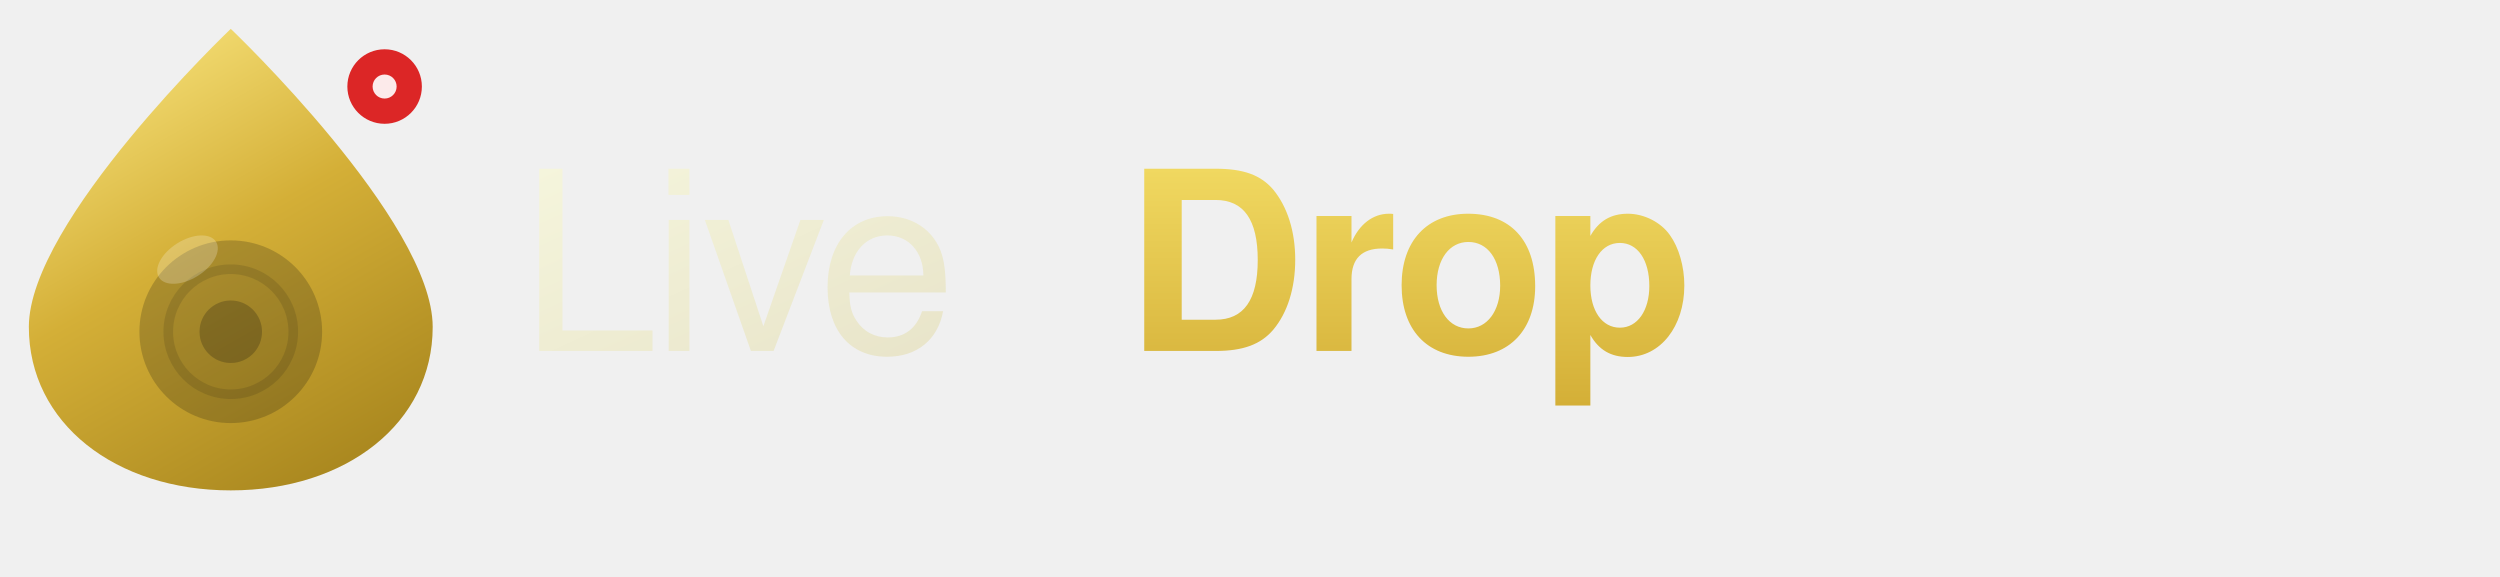
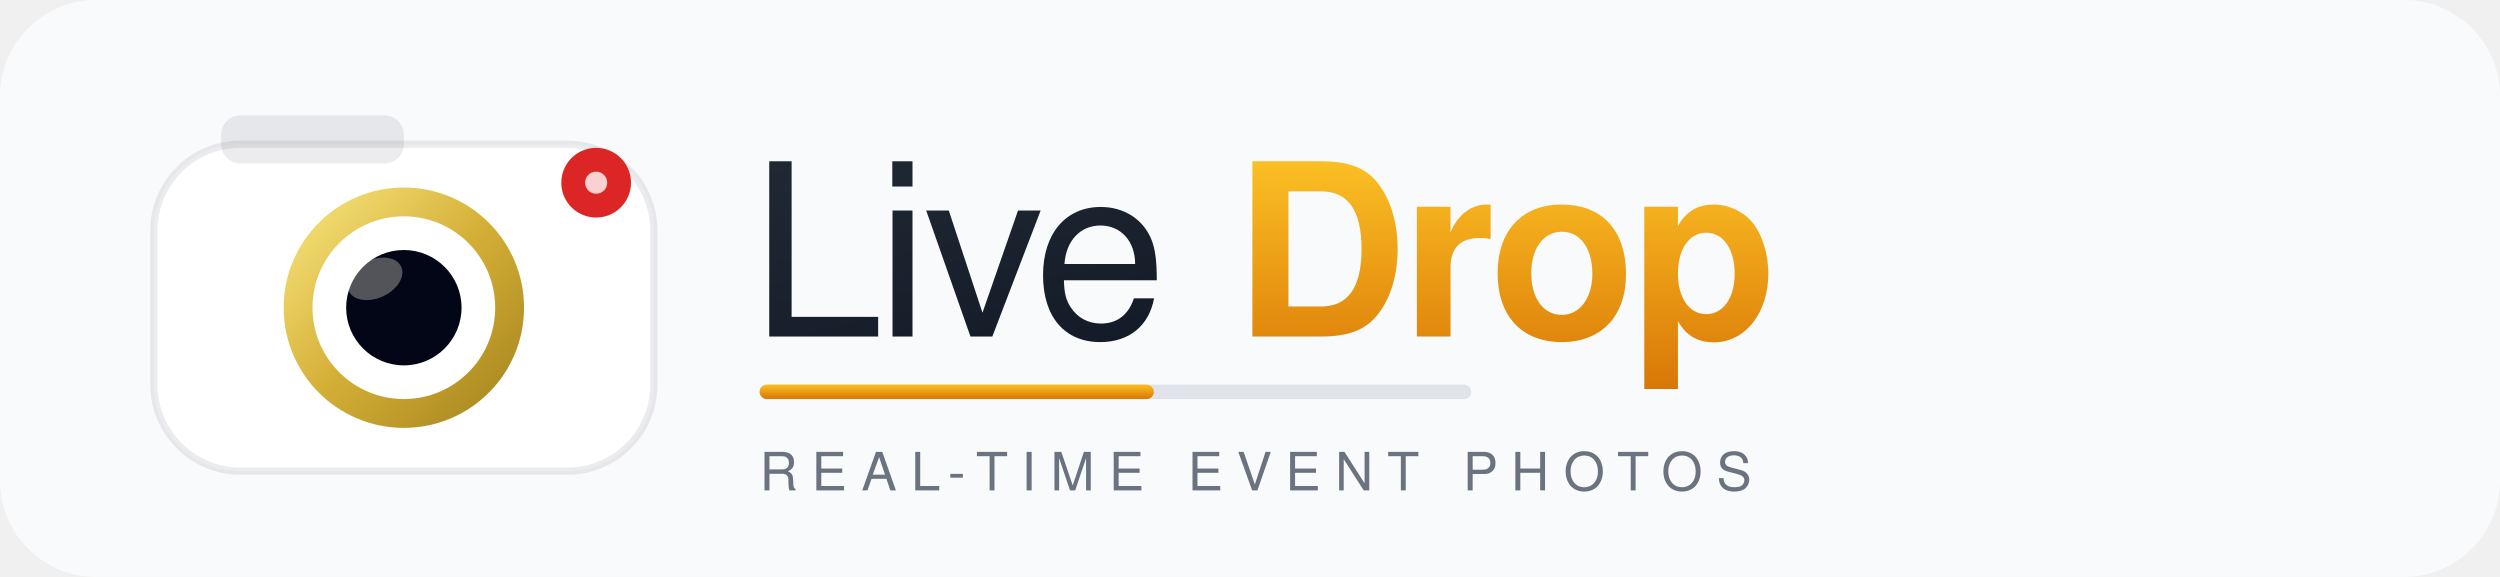
<svg xmlns="http://www.w3.org/2000/svg" viewBox="0 0 520 120">
  <defs>
-     <linearGradient id="markGrad" x1="0.25" y1="0" x2="0.75" y2="1">
+     <linearGradient id="markGrad" x1="0" y1="0" x2="1" y2="1">
      <stop offset="0%" stop-color="#f7e27a" />
-       <stop offset="45%" stop-color="#d4af37" />
+       <stop offset="50%" stop-color="#d4af37" />
      <stop offset="100%" stop-color="#a8861e" />
    </linearGradient>
    <linearGradient id="textGrad" x1="0" y1="0" x2="1" y2="1">
-       <stop offset="0%" stop-color="#f5f5dc" />
-       <stop offset="100%" stop-color="#e8e4c9" />
+       <stop offset="0%" stop-color="#1f2933" />
+       <stop offset="100%" stop-color="#0b1120" />
    </linearGradient>
    <linearGradient id="accentGrad" x1="0" y1="0" x2="0" y2="1">
-       <stop offset="0%" stop-color="#f0d860" />
-       <stop offset="100%" stop-color="#d4af37" />
+       <stop offset="0%" stop-color="#fbbf24" />
+       <stop offset="100%" stop-color="#d97706" />
    </linearGradient>
  </defs>
-   <path d="M48 6            C48 6, 90 46, 90 68            C90 88, 72 102, 48 102            C24 102, 6 88, 6 68            C6 46, 48 6, 48 6Z" fill="url(#markGrad)" />
-   <circle cx="48" cy="69" r="19" fill="rgba(10,10,10,0.2)" />
-   <circle cx="48" cy="69" r="13" fill="none" stroke="rgba(10,10,10,0.12)" stroke-width="2" />
-   <circle cx="48" cy="69" r="6.5" fill="rgba(10,10,10,0.22)" />
-   <ellipse cx="39" cy="54" rx="7" ry="4" fill="white" opacity="0.22" transform="rotate(-32 39 54)" />
-   <circle cx="80" cy="18" r="7" fill="#dc2626" />
-   <circle cx="80" cy="18" r="7" fill="none" stroke="#dc2626" stroke-width="1.5">
-     <animate attributeName="r" values="7;13" dur="1.6s" repeatCount="indefinite" />
-     <animate attributeName="opacity" values="0.6;0" dur="1.6s" repeatCount="indefinite" />
-   </circle>
-   <circle cx="80" cy="18" r="2.5" fill="white" opacity="0.9" />
-   <text x="108" y="73" font-family="system-ui, -apple-system, 'Segoe UI', Helvetica, Arial, sans-serif" font-size="52" font-weight="300" fill="url(#textGrad)" letter-spacing="-1">Live</text>
-   <text x="234" y="73" font-family="system-ui, -apple-system, 'Segoe UI', Helvetica, Arial, sans-serif" font-size="52" font-weight="700" fill="url(#accentGrad)" letter-spacing="-1">Drop</text>
+   <rect x="0" y="0" width="520" height="120" rx="20" fill="#f9fafb" />
+   <g transform="translate(32 22)">
+     <rect x="0" y="8" width="104" height="68" rx="18" fill="#ffffff" stroke="rgba(15,23,42,0.08)" stroke-width="1.5" />
+     <circle cx="52" cy="42" r="22" fill="none" stroke="url(#markGrad)" stroke-width="6" />
+     <circle cx="52" cy="42" r="12" fill="#020617" />
+     <ellipse cx="46" cy="36" rx="6" ry="4" fill="#fefce8" opacity="0.32" transform="rotate(-25 46 36)" />
+     <rect x="14" y="2" width="38" height="10" rx="4" fill="rgba(15,23,42,0.08)" />
+     <circle cx="92" cy="16" r="6.5" fill="#dc2626" />
+     <circle cx="92" cy="16" r="6.5" fill="none" stroke="#dc2626" stroke-width="1.5">
+       <animate attributeName="r" values="6.5;11" dur="1.6s" repeatCount="indefinite" />
+       <animate attributeName="opacity" values="0.7;0" dur="1.6s" repeatCount="indefinite" />
+     </circle>
+     <circle cx="92" cy="16" r="2.3" fill="#fee2e2" opacity="0.9" />
+   </g>
+   <g transform="translate(156 0)">
+     <text x="0" y="70" font-family="system-ui, -apple-system, 'Segoe UI', Helvetica, Arial, sans-serif" font-size="50" font-weight="300" fill="url(#textGrad)" letter-spacing="-1.2">
+       <tspan font-weight="300">Live</tspan>
+       <tspan font-weight="700" fill="url(#accentGrad)">Drop</tspan>
+     </text>
+     <rect x="2" y="80" width="148" height="3" rx="1.5" fill="rgba(148,163,184,0.25)" />
+     <rect x="2" y="80" width="82" height="3" rx="1.5" fill="url(#accentGrad)" />
+     <text x="2" y="102" font-family="system-ui, -apple-system, 'Segoe UI', Helvetica, Arial, sans-serif" font-size="11" font-weight="400" fill="#6b7280" letter-spacing="3">REAL-TIME EVENT PHOTOS</text>
+   </g>
</svg>
